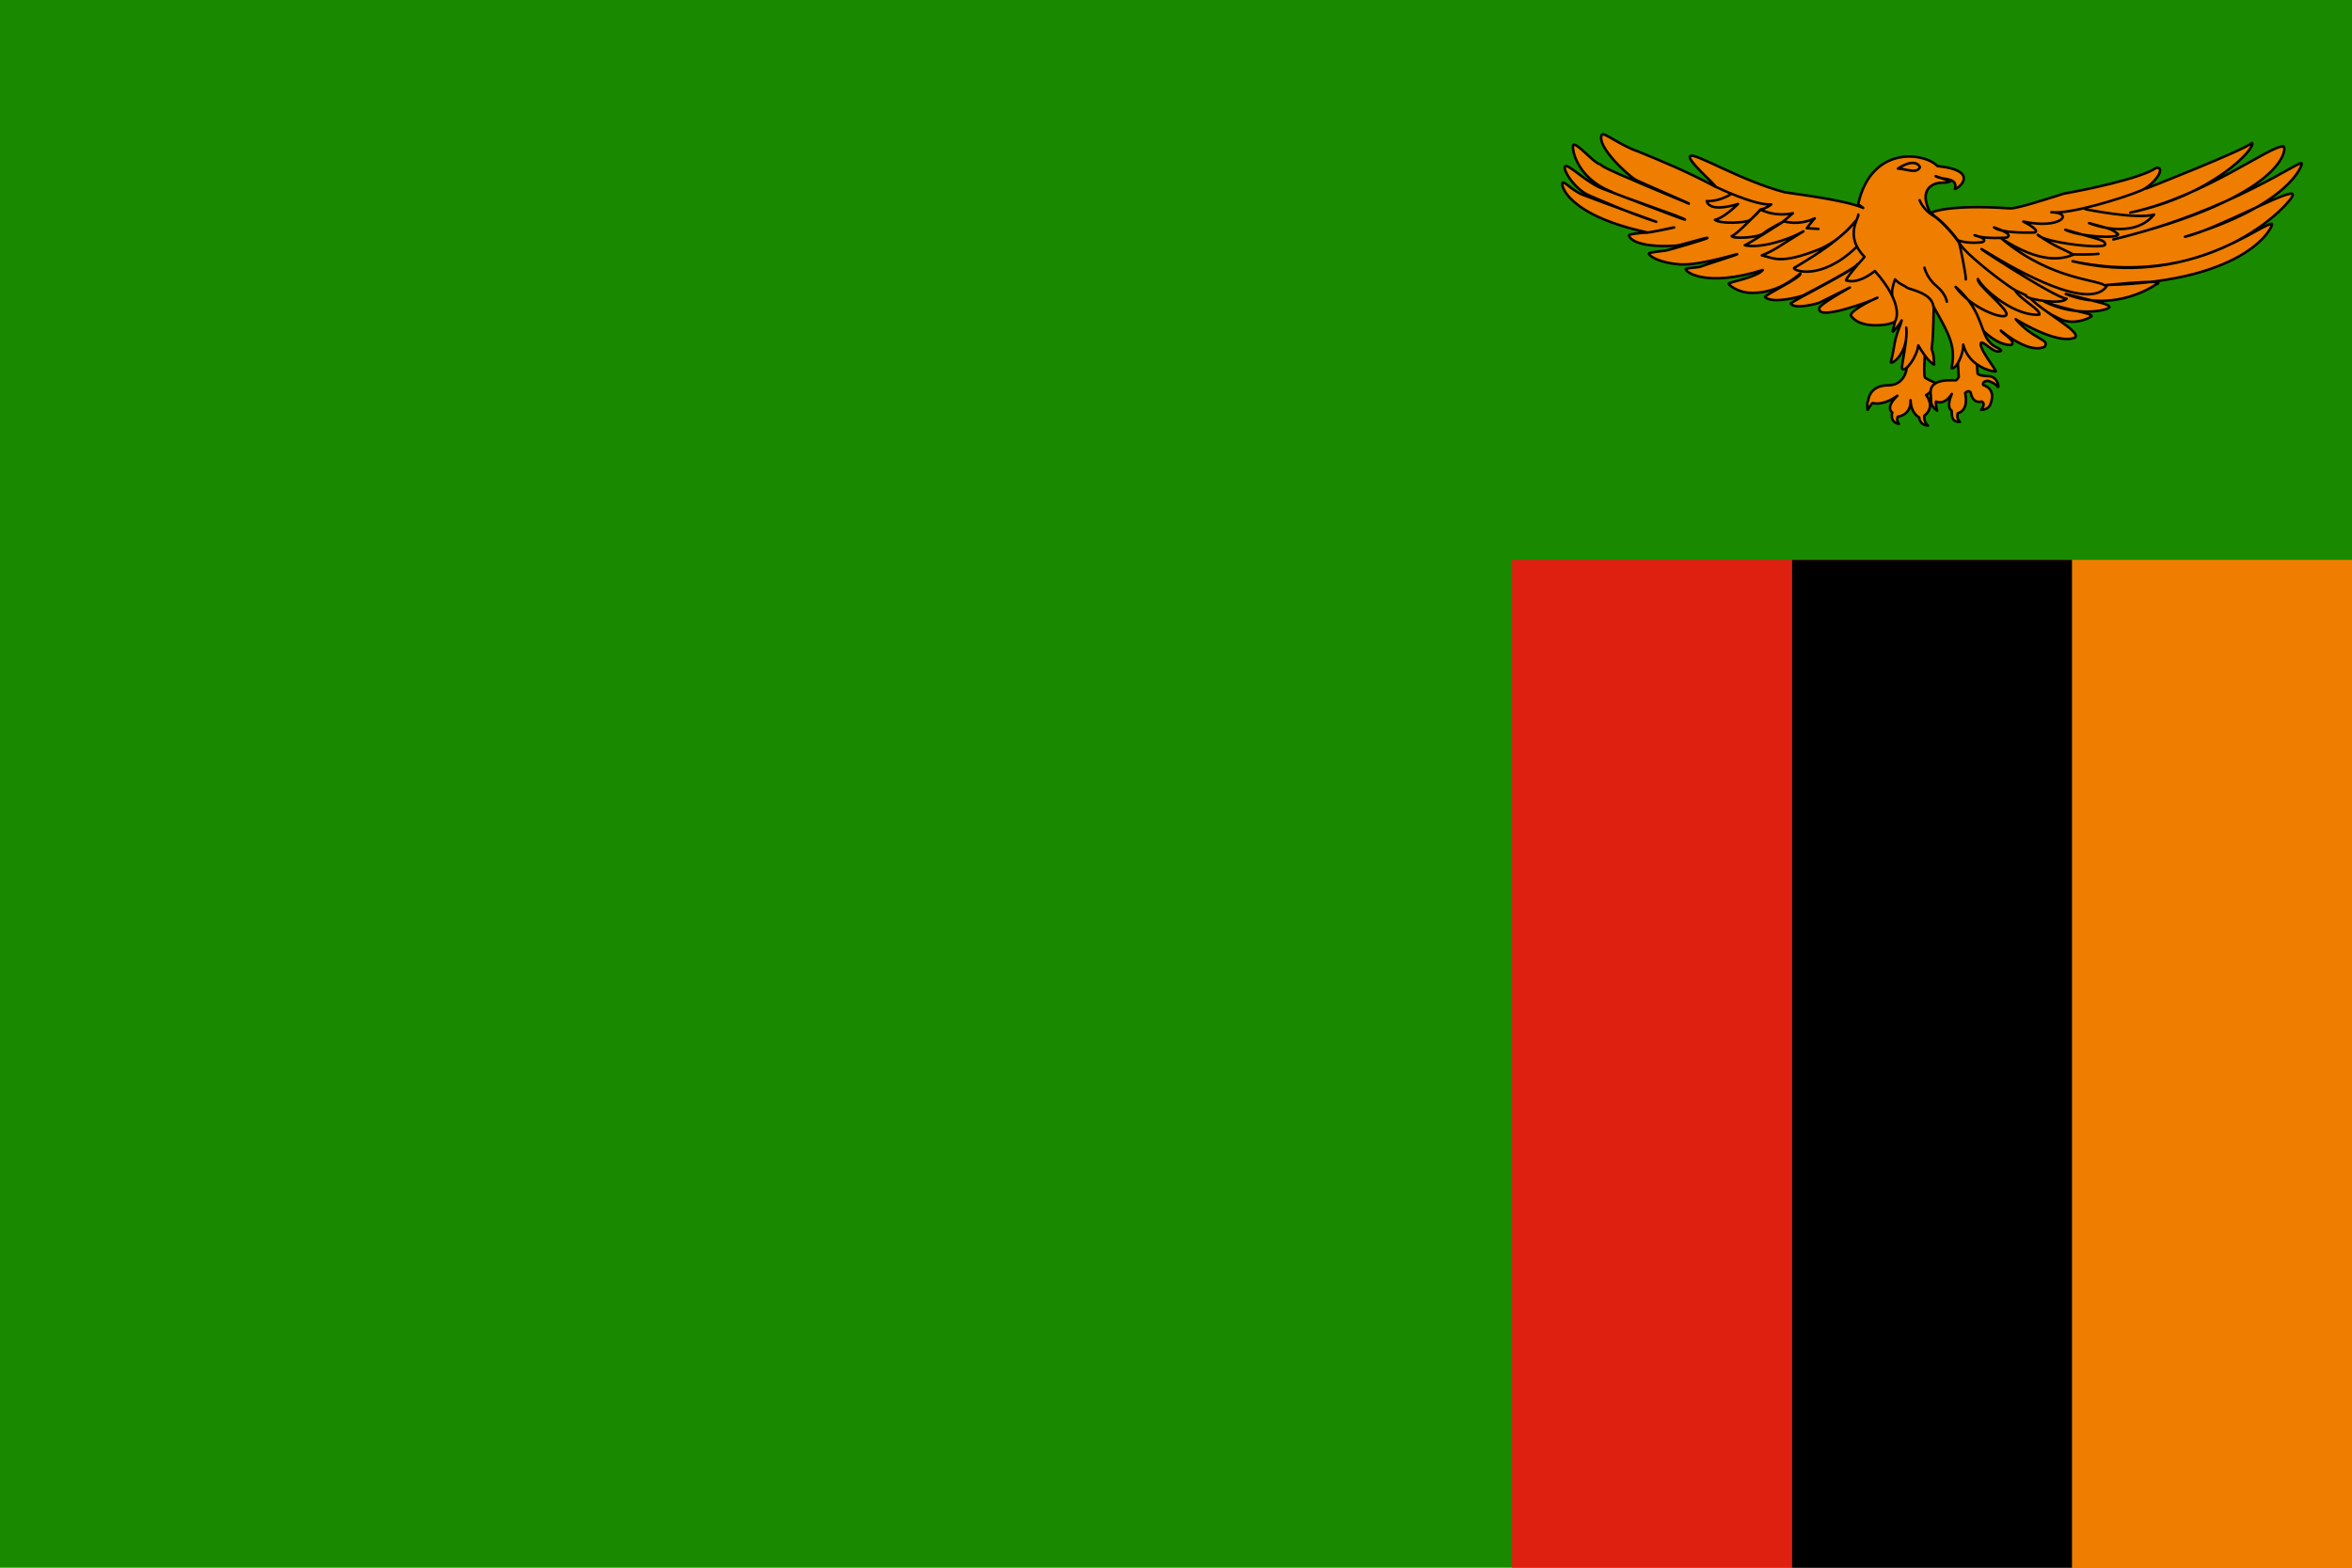
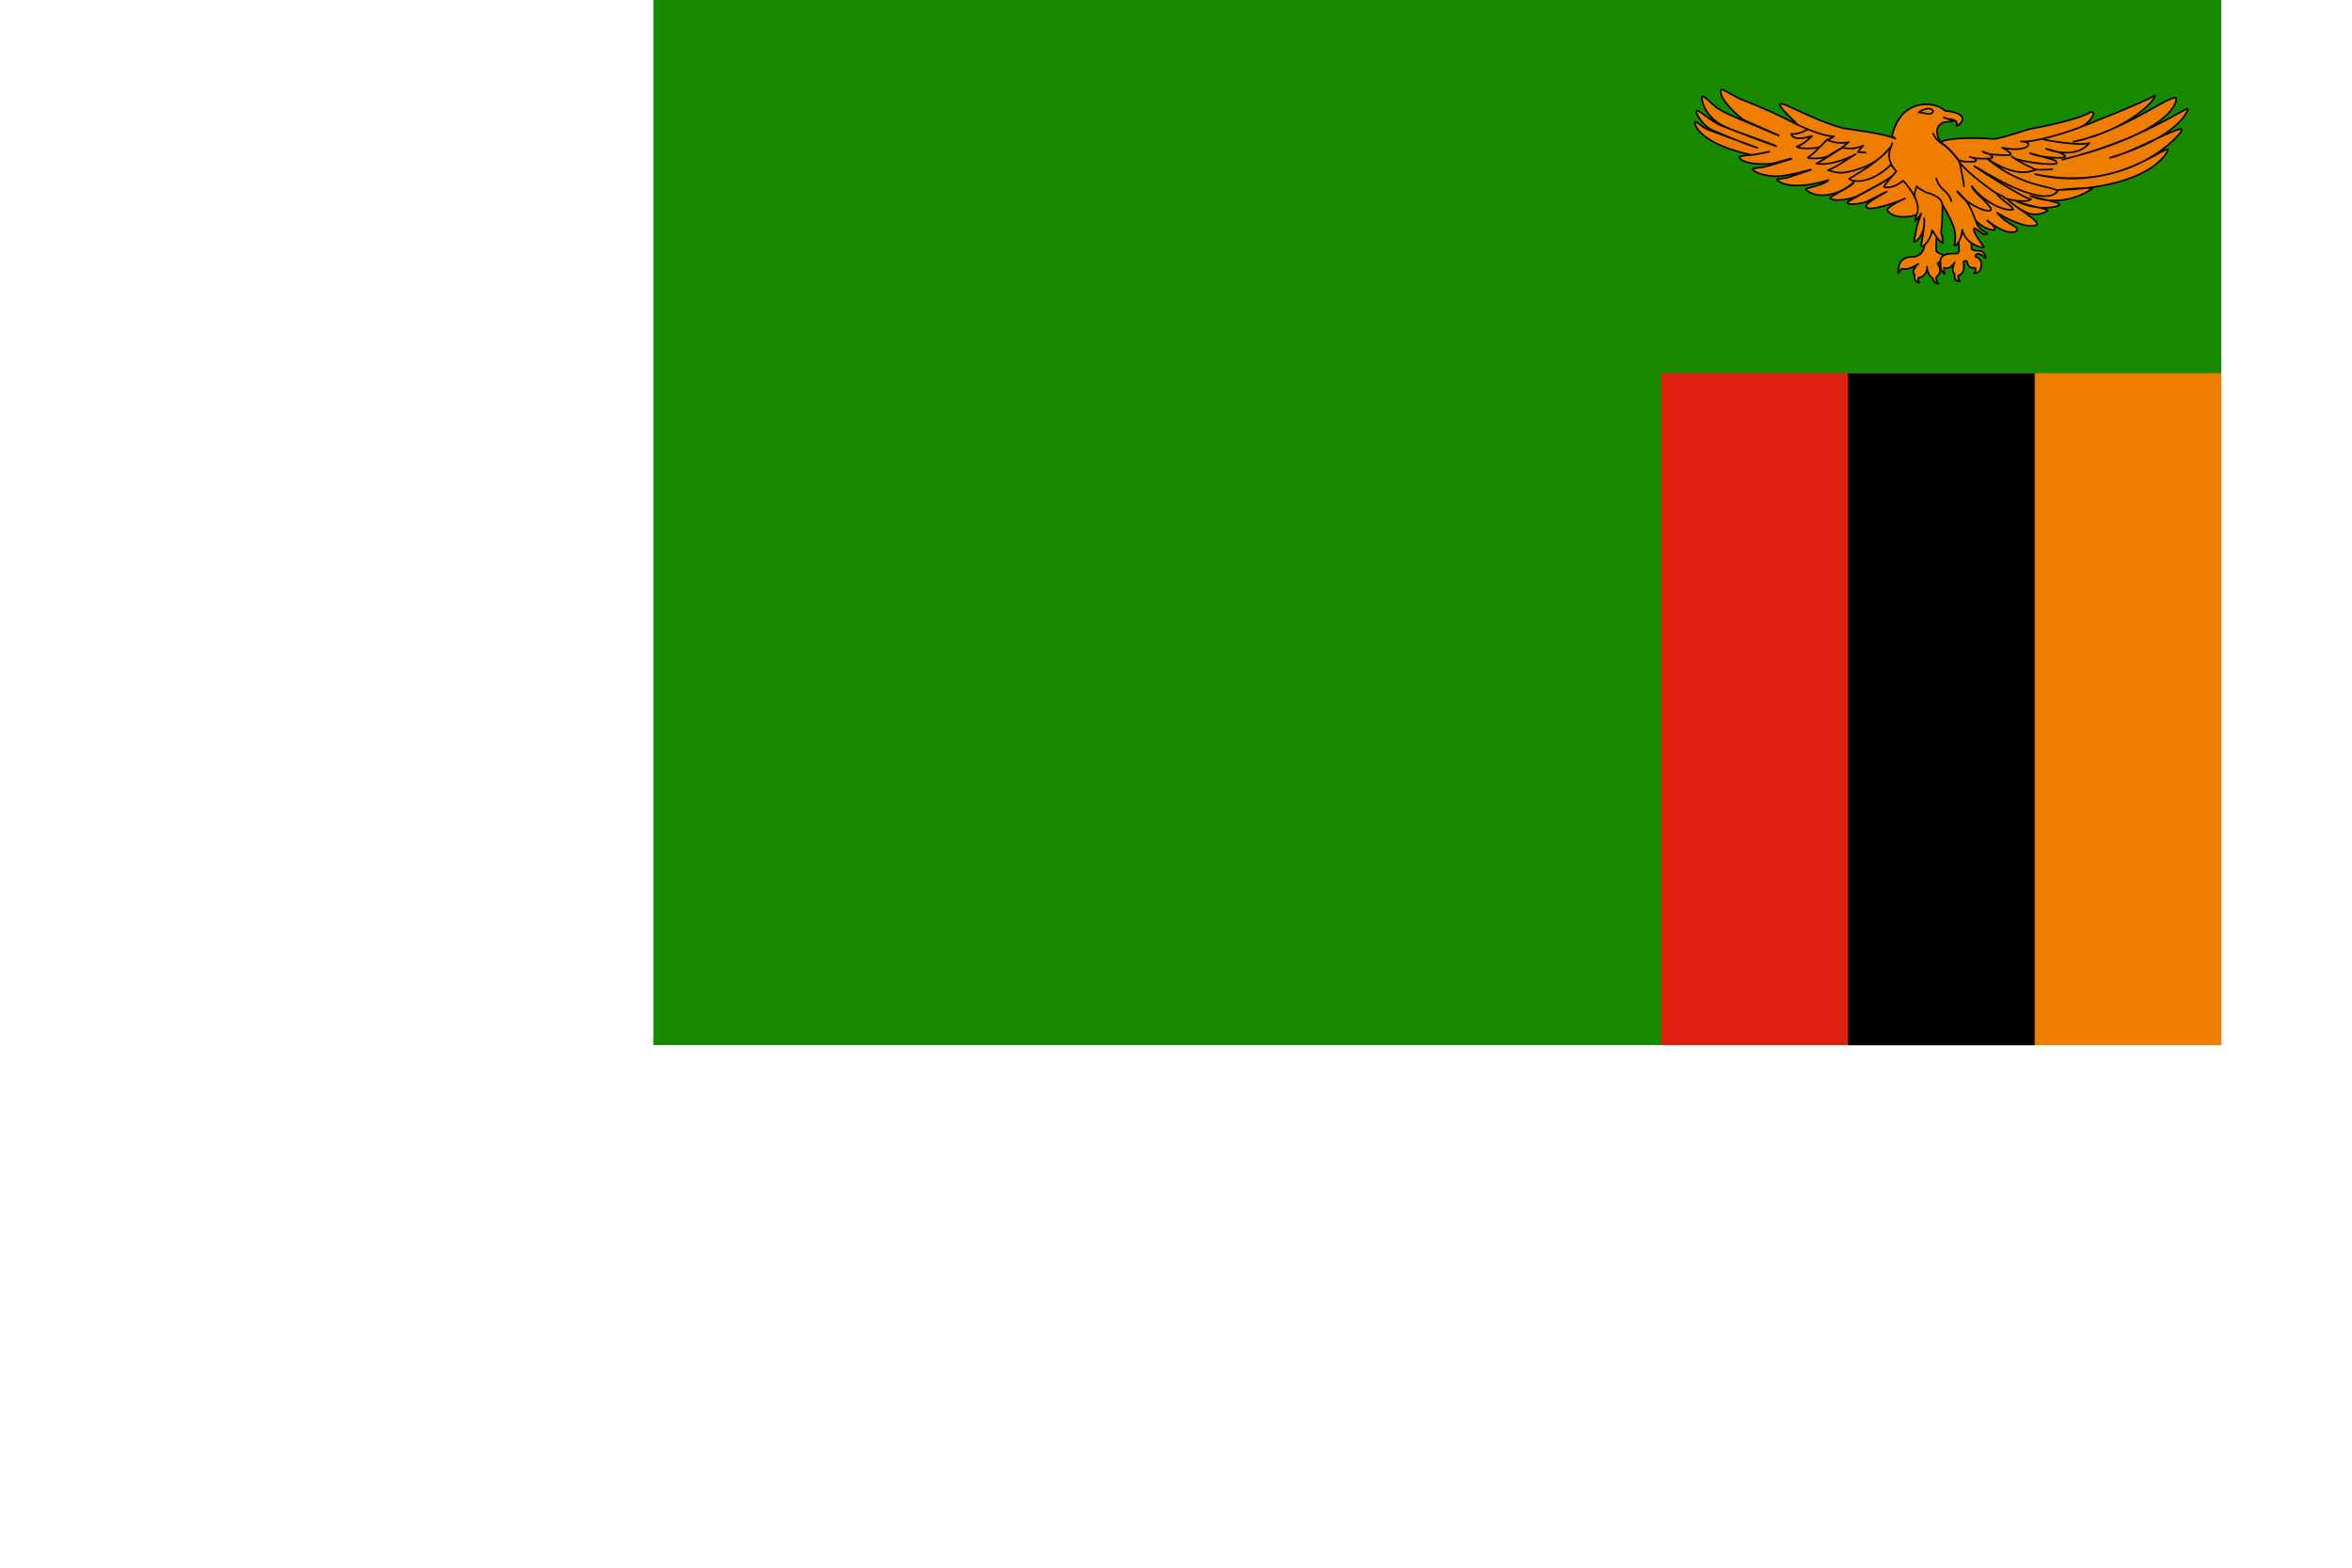
- <svg xmlns="http://www.w3.org/2000/svg" width="2100" height="1400">
-   <rect width="2100" height="1400" fill="#198a00" />
-   <rect x="1350" y="500" width="500" height="900" fill="#de2010" />
-   <rect x="1600" y="500" width="500" height="900" fill="#ef7d00" />
-   <rect x="1600" y="500" width="250" height="900" fill="#000" />
-   <g fill="#ef7d00" stroke="#000" stroke-width="2.25" stroke-linecap="round" stroke-linejoin="round">
-     <path d="M 1916.425,168.334 C 1916.425,168.334 2002.427,134.629 2010.759,127.678 C 2014.549,131.848 1976.283,174.242 1902.028,189.879 C 1969.463,175.284 2027.051,129.416 2038.796,130.806 C 2042.206,131.501 2041.446,175.632 1886.873,213.855 C 1993.71,188.141 2055.843,140.883 2055.086,146.095 C 2055.843,147.138 2044.478,183.276 1950.901,211.423 C 1977.042,205.862 2047.888,166.249 2047.13,173.894 C 2049.403,177.022 1978.557,260.418 1850.504,233.315 C 1952.796,257.639 2019.094,198.913 2028.566,199.956 C 2030.461,200.303 2009.622,251.384 1880.813,254.511 C 1942.568,248.604 1924.759,254.163 1924.759,254.163 C 1924.759,254.163 1888.388,280.224 1844.442,262.504 C 1878.918,271.192 1882.706,271.538 1883.463,274.318 C 1881.191,277.792 1852.776,283.005 1825.499,269.452 C 1847.472,277.792 1867.173,279.183 1867.551,282.31 C 1867.173,283.352 1853.156,290.65 1840.654,285.438 C 1828.152,280.224 1712.978,215.245 1712.978,215.245 L 1909.227,165.902 z" />
-     <path d="M 1685.713,344.105 C 1668.456,344.105 1667.979,358.19 1667.979,358.19 C 1667.979,358.19 1666.555,359.207 1667.505,366.034 C 1670.354,361.385 1671.78,359.933 1671.78,359.933 C 1673.681,360.225 1681.596,362.402 1694.104,353.399 C 1682.703,364.289 1689.513,368.356 1689.513,368.356 C 1689.513,368.356 1686.822,376.924 1695.528,378.667 C 1692.838,375.181 1694.421,372.132 1694.421,372.132 C 1694.421,372.132 1706.612,370.971 1705.82,357.321 C 1706.296,369.662 1713.579,372.712 1713.579,372.712 C 1713.579,372.712 1713.579,379.537 1721.494,380.119 C 1717.221,376.633 1718.169,371.26 1718.169,371.26 C 1718.169,371.26 1728.461,364.435 1719.753,352.817 C 1724.978,350.057 1729.253,342.362 1729.253,342.362 C 1729.253,342.362 1722.129,339.602 1718.804,337.28 C 1717.219,334.229 1718.646,317.529 1718.646,317.529 L 1714.37,295.891 L 1702.178,329.584 C 1702.652,324.791 1702.97,344.105 1685.713,344.105 z" />
-     <path d="M 1770.944,295.514 C 1771.322,295.862 1783.826,308.72 1795.948,308.024 C 1800.493,304.55 1786.476,296.905 1786.476,295.167 C 1791.401,299.338 1812.238,315.668 1825.499,309.761 C 1830.802,302.812 1816.027,303.855 1799.736,285.09 C 1811.101,292.04 1839.517,307.329 1852.776,301.422 C 1858.461,295.862 1823.225,278.486 1811.48,264.935 L 1781.173,250.689 L 1739.877,281.616 z" />
-     <path d="M 1724.345,189.879 C 1724.345,189.879 1738.362,182.234 1794.433,186.056 C 1800.495,186.751 1832.697,175.979 1842.927,172.852 C 1859.216,170.072 1911.12,159.647 1925.139,149.917 C 1934.989,148.875 1922.485,166.597 1909.985,170.767 C 1896.723,176.327 1848.609,191.616 1831.56,189.531 C 1852.019,189.879 1840.654,205.168 1806.555,197.871 C 1822.847,206.21 1816.785,207.6 1816.785,207.6 C 1816.785,207.6 1787.993,208.99 1780.416,203.083 C 1799.738,209.685 1791.781,212.118 1791.781,212.118 C 1791.781,212.118 1772.081,213.855 1762.987,210.033 C 1777.004,213.855 1769.806,216.288 1769.806,216.288 C 1769.806,216.288 1758.442,218.025 1748.97,214.898 C 1739.499,211.77 1725.102,189.879 1724.345,189.879 z" />
-     <path d="M 1746.827,302.716 L 1748.887,336.698 C 1748.887,336.698 1747.778,338.441 1746.827,339.458 C 1745.877,340.474 1720.544,335.826 1724.028,353.543 C 1724.028,360.805 1724.186,362.692 1729.57,366.758 C 1728.144,361.966 1728.62,358.627 1728.62,358.627 C 1728.62,358.627 1735.744,362.548 1742.711,351.802 C 1737.962,362.402 1741.285,366.178 1742.394,366.469 C 1743.503,368.358 1740.495,376.924 1749.994,376.779 C 1746.353,373.584 1748.095,368.936 1748.095,368.936 C 1748.095,368.936 1758.07,367.486 1754.586,350.93 C 1758.228,347.59 1759.652,350.785 1759.652,350.785 C 1759.652,350.785 1760.76,360.659 1769.468,358.627 C 1773.428,360.659 1768.836,366.032 1768.836,366.032 C 1768.836,366.032 1775.168,366.178 1777.068,361.24 C 1778.969,356.303 1781.185,347.444 1770.734,343.814 C 1769.468,340.33 1774.852,340.039 1774.852,340.039 C 1774.852,340.039 1781.502,342.071 1783.401,345.121 C 1785.301,348.17 1784.668,337.135 1776.435,335.972 C 1766.302,335.681 1765.669,333.794 1765.669,333.359 C 1765.669,332.922 1763.928,308.672 1763.136,301.701 z" />
-     <path d="M 1782.069,331.675 C 1782.193,330.117 1764.783,308.616 1769.2,305.837 C 1773.615,306.67 1780.856,316.45 1786.722,313.275 C 1784.944,309.464 1779.704,311.61 1773.753,301.852 C 1767.804,290.82 1766.935,274.259 1746.098,256.194 C 1759.588,275.31 1790.19,286.516 1791.486,280.942 C 1792.782,275.368 1764.54,254.289 1765.987,249.209 C 1771.603,259.642 1799.961,282.887 1820.854,280.962 C 1822.286,276.487 1803.745,267.454 1798.973,259.02 C 1785.626,250.796 1749.908,222.558 1749.193,216.009 C 1736.195,198.622 1728.082,193.362 1724.303,191.36 C 1722.843,189.782 1722.477,188.274 1722.191,187.315 C 1714.123,169.869 1724.81,164.204 1731.065,163.366 C 1736.212,162.842 1737.707,163.548 1741.411,161.903 C 1737.025,160.329 1732.64,158.857 1728.255,157.284 C 1733.974,161.131 1748.581,157.744 1745.414,168.825 C 1751.818,166.59 1765.445,151.721 1729.971,148.365 C 1718.426,136.218 1670.962,129.237 1659.082,182.253 C 1660.03,182.996 1660.527,183.607 1663.546,185.675 C 1648.557,179.012 1608.125,173.873 1593.554,171.714 C 1554.19,161.297 1513.31,136.194 1509.38,139.281 C 1504.124,141.421 1533.164,166.201 1531.654,166.749 C 1506.475,153.283 1483.472,143.743 1462.069,135.062 C 1447.011,129.899 1431.93,117.88 1430.267,120.166 C 1424.725,130.695 1454.408,157.162 1459.929,160.276 C 1465.452,163.254 1508.876,181.729 1508.236,181.96 C 1442.83,154.731 1431.864,149.795 1428.582,146.655 C 1422.818,145.464 1408.775,128.074 1404.861,129.192 C 1402.719,131.123 1407.016,158.601 1438.226,170.936 C 1443.313,174.336 1505.127,194.675 1504.521,196.269 C 1504.37,196.668 1433.723,169.526 1430.979,168.555 C 1417.358,163.656 1400.645,146.485 1397.52,148.416 C 1394.538,150.168 1405.225,168.754 1418.988,174.583 C 1426.203,177.503 1453.875,190.075 1478.807,198.076 C 1480.398,198.603 1433.992,181.935 1411.681,173.383 C 1401.565,168.234 1396.801,161.815 1395.26,163.196 C 1392.981,164.577 1398.943,192.033 1470.64,207.525 C 1472.529,208.263 1495.878,202.452 1494.724,203.223 C 1494.435,203.416 1471.538,207.988 1469.309,207.831 C 1467.325,207.553 1454.781,209.193 1454.554,209.79 C 1453.796,211.647 1459.099,221.478 1496.118,219.428 C 1500.851,219.167 1526.534,210.849 1524.376,212.638 C 1523.297,213.534 1489.403,223.635 1486.822,223.834 C 1484.58,224.125 1472.673,225.267 1472.233,226.429 C 1471.695,228.013 1481.046,235.01 1500.926,236.131 C 1518.528,236.988 1551.975,226.266 1551.304,226.961 C 1550.633,227.656 1519.06,237.579 1518.234,238.184 C 1517.092,238.777 1505.53,239.352 1505.125,240.166 C 1504.182,242.192 1521.802,257.304 1573.911,241.176 C 1568.676,247.662 1543.418,252.097 1543.454,253.265 C 1543.337,254.113 1549.019,259.148 1557.85,260.95 C 1562.265,261.851 1568.31,261.667 1573.832,260.867 C 1583.75,259.046 1594.202,255.447 1607.482,244.189 C 1609.069,247.722 1574.308,263.857 1575.94,265.396 C 1583.477,271.807 1608.516,264.569 1610.156,263.729 C 1611.797,262.887 1658.371,238.799 1658.211,236.011 C 1658.934,239.584 1598.165,269.87 1598.821,271.112 C 1602.722,276.821 1623.481,270.812 1624.473,270.287 C 1625.463,269.764 1650.966,257.127 1651.665,256.755 C 1652.362,256.382 1621.692,273.219 1624.424,275.782 C 1623.104,286.715 1672.323,268.236 1676.18,265.935 C 1678.109,264.784 1652.536,276.248 1652.468,281.694 C 1660.703,294.464 1687.071,290.413 1691.138,287.604 C 1693.173,286.199 1688.745,297.09 1690.171,296.101 C 1690.668,295.896 1695.906,290.215 1697.92,286.103 C 1697.278,289.671 1694.387,295.292 1692.7,301.741 C 1691.012,308.19 1690.528,315.467 1688.21,323.199 C 1687.679,326.595 1704.458,316.559 1702.021,292.568 C 1703.457,305.047 1696.722,328.381 1698.485,329.594 C 1702.01,332.02 1711.756,317.973 1712.74,308.474 C 1715.634,313.272 1721.708,323.287 1726.933,325.591 C 1726.364,318.333 1727.033,318.666 1724.681,311.532 C 1726.038,302.061 1726.227,288.954 1726.555,274.153 C 1740.754,299.1 1746.417,309.635 1742.45,328.74 C 1746.672,330.355 1753.417,315.405 1752.872,307.71 C 1758.294,329.091 1781.697,332.297 1782.069,331.675 z" />
-     <path d="M 1545.575,173.288 C 1545.575,173.288 1535.911,179.985 1523.884,179.591 C 1526.891,190.622 1551.803,182.152 1551.803,182.152 C 1551.803,182.152 1539.776,194.364 1531.186,196.334 C 1536.34,200.273 1558.031,198.895 1561.683,196.925 C 1565.333,194.955 1571.776,187.273 1571.776,187.273 C 1571.776,187.273 1549.441,210.91 1546.219,210.713 C 1545.79,213.471 1569.628,212.486 1574.568,208.35 C 1579.507,204.213 1591.963,198.107 1591.963,198.107 C 1591.963,198.107 1559.32,218.986 1557.816,218.986 C 1570.057,221.941 1594.54,215.441 1610.218,206.577 C 1587.023,220.759 1584.877,223.32 1573.065,228.047 C 1583.589,230.214 1588.956,236.715 1624.607,222.532 C 1645.01,213.668 1656.605,197.516 1656.605,197.516 C 1643.935,213.077 1623.961,226.276 1601.843,239.276 C 1600.553,241.639 1625.465,251.29 1657.249,220.956" />
-     <path d="M 1718.241,239.078 C 1718.241,239.078 1720.389,248.336 1728.979,255.428 C 1737.571,262.518 1738.215,269.412 1738.215,269.412" />
-     <path d="M 1713.947,178.803 C 1713.947,178.803 1716.953,187.076 1725.758,192.395 C 1734.779,197.713 1748.31,214.456 1749.383,217.411 C 1750.422,220.987 1755.61,246.761 1755.181,249.517" />
-     <path d="M 1659.184,191.606 C 1659.828,194.758 1646.512,210.713 1664.766,229.426 C 1648.229,247.941 1648.231,250.306 1648.231,250.306 C 1648.231,250.306 1657.465,255.033 1674.002,242.032 C 1701.275,272.762 1692.187,286.824 1692.187,286.824" />
-     <path d="M 1690.014,265.131 C 1690.014,265.131 1687.502,261.83 1691.981,249.504 C 1696.014,253.96 1700.499,254.911 1702.465,256.715 C 1704.43,258.519 1725.023,261.253 1726.332,273.876" />
-     <path d="M 1714.223,149.432 C 1714.223,148.505 1710.076,140.344 1694.607,150.545 C 1702.898,151.009 1711.087,155.367 1714.223,149.432 z" />
-     <path d="M 1861.869,186.751 C 1862.626,187.099 1908.09,196.133 1923.244,191.616 C 1903.922,215.245 1865.279,199.261 1865.279,199.261 C 1884.221,204.473 1884.98,204.126 1891.04,208.99 C 1892.935,213.508 1856.186,211.423 1844.062,205.168 C 1877.781,214.898 1878.538,214.203 1879.676,218.025 C 1881.193,223.237 1824.362,216.635 1819.437,209.685 C 1834.592,220.457 1842.927,222.542 1851.261,227.407 C 1841.032,231.577 1822.09,235.746 1787.234,213.16 C 1833.075,251.384 1874.371,248.951 1880.813,255.901 C 1864.901,277.445 1803.146,243.044 1774.731,225.67 C 1746.317,208.295 1836.864,267.716 1845.201,266.673 C 1841.032,272.58 1811.103,267.368 1809.208,264.588" />
-     <path d="M 1873.613,226.712 C 1868.311,227.407 1852.399,227.407 1850.126,227.06" />
-     <path d="M 1532.26,166.984 C 1532.26,166.984 1566.836,183.727 1581.439,182.546 C 1577.574,185.894 1571.774,187.273 1571.774,187.273 C 1575.426,188.652 1585.52,193.576 1600.768,190.425 C 1597.117,193.773 1592.392,197.516 1592.392,197.516 C 1592.392,197.516 1605.493,202.046 1620.311,194.955 C 1615.802,200.076 1613.223,203.819 1613.223,203.819 L 1623.532,204.41" />
+ <svg xmlns="http://www.w3.org/2000/svg" width="2100" height="1400" viewBox="0 0 14 21">
+   <path fill="#198a00" d="M0 0h21v14H0z" />
+   <path fill="#de2010" d="M13.5 5h5v9h-5z" />
+   <path fill="#ef7d00" d="M16 5h5v9h-5z" />
+   <path d="M16 5h2.5v9H16z" />
+   <g fill="#ef7d00" stroke="#000" stroke-linecap="round" stroke-linejoin="round" stroke-width=".022">
+     <path d="M19.164 1.683s.86-.337.944-.406c.037.041-.345.465-1.088.622.675-.146 1.25-.605 1.368-.59.034.006.026.447-1.52.83 1.07-.258 1.69-.73 1.683-.678.007.01-.106.372-1.042.653.261-.055.97-.452.962-.375.023.031-.685.865-1.966.594 1.023.243 1.686-.344 1.78-.333.02.003-.189.514-1.477.545.618-.059.44-.003.44-.003s-.364.26-.804.083c.345.087.383.09.39.118-.022.035-.306.087-.579-.048.22.083.417.097.42.128a.307.307 0 0 1-.268.031c-.125-.052-1.277-.702-1.277-.702l1.962-.493zm-2.307 1.758c-.172 0-.177.14-.177.14s-.014.011-.005.08a.45.45 0 0 1 .043-.062c.019.003.098.025.223-.065-.114.109-.046.15-.046.15s-.027.085.06.103c-.027-.035-.01-.066-.01-.066s.121-.011.113-.148c.005.124.078.154.078.154s0 .068.079.074c-.043-.035-.033-.088-.033-.088s.103-.069.016-.185c.052-.027.095-.104.095-.104s-.072-.028-.105-.051c-.016-.03-.002-.198-.002-.198l-.042-.216-.122.337c.005-.048.008.145-.165.145z" />
+     <path d="M17.71 2.955c.003.004.128.132.25.125.045-.035-.095-.111-.095-.128.049.041.257.205.39.146.053-.07-.095-.06-.258-.247.114.07.398.222.53.163.058-.055-.295-.23-.412-.365l-.303-.142-.413.31zm-.467-1.056s.14-.077.701-.038c.061.007.383-.101.485-.132.163-.028.682-.133.822-.23.099-.01-.026.167-.151.209-.133.055-.614.208-.784.187.204.004.09.157-.25.084.162.083.102.097.102.097s-.288.014-.364-.045c.193.066.114.09.114.09s-.197.018-.288-.02c.14.038.068.062.068.062s-.114.017-.208-.014c-.095-.031-.239-.25-.247-.25zm.225 1.128.02.34s-.01.017-.02.028c-.01.01-.263-.037-.228.14 0 .073.002.092.056.133-.015-.048-.01-.082-.01-.082s.071.04.141-.068c-.047.106-.014.144-.003.147.011.019-.02.104.076.103-.036-.032-.02-.079-.02-.079s.1-.014.066-.18c.036-.033.05-.001.05-.001s.012.099.099.078c.04.02-.007.074-.007.074s.064.002.083-.048c.019-.049.04-.138-.064-.174-.012-.035.042-.038.042-.038s.066.02.085.051c.019.03.013-.08-.07-.091-.101-.003-.107-.022-.107-.026 0-.005-.018-.247-.026-.317z" />
+     <path d="M17.82 3.317c.002-.016-.172-.23-.128-.259.044.009.117.106.175.075-.018-.038-.07-.017-.13-.114-.059-.11-.068-.276-.276-.457.135.191.44.303.454.247.013-.055-.27-.266-.255-.317.056.104.34.337.549.318.014-.045-.172-.135-.22-.22-.133-.082-.49-.364-.497-.43-.13-.174-.211-.226-.249-.246-.015-.016-.018-.031-.021-.04-.08-.175.026-.232.089-.24.051-.006.066.001.103-.015l-.131-.046c.057.038.203.004.171.115.064-.022.2-.17-.154-.204-.116-.122-.59-.192-.71.339.01.007.015.013.045.034-.15-.067-.554-.118-.7-.14-.393-.104-.802-.355-.841-.324-.053.021.238.269.223.274a6.972 6.972 0 0 0-.696-.316c-.15-.052-.302-.172-.318-.15-.056.106.241.37.296.402.056.03.49.214.483.217-.654-.273-.763-.322-.796-.353-.058-.012-.198-.186-.237-.175-.022.02.021.294.333.417.051.034.67.238.663.254-.001.004-.708-.268-.735-.277-.136-.05-.304-.221-.335-.202-.03.018.077.204.215.262.072.029.349.155.598.235.016.005-.448-.162-.671-.247-.101-.052-.149-.116-.164-.102-.023.014.036.288.753.443.02.008.253-.05.241-.043a3.217 3.217 0 0 1-.254.046.67.67 0 0 0-.147.02c-.008.018.045.117.415.096.048-.002.304-.086.283-.068-.011.01-.35.11-.376.112-.022.003-.141.015-.146.026-.005.016.088.086.287.097.176.009.51-.098.504-.091-.007.007-.322.106-.33.112-.012.006-.128.012-.132.02-.01.02.167.171.688.01-.052.065-.305.109-.304.12-.002.01.055.06.143.077a.504.504 0 0 0 .16 0 .675.675 0 0 0 .337-.167c.016.035-.332.197-.316.212.076.064.326-.008.343-.017.016-.008.482-.249.48-.277.007.036-.6.339-.594.351.04.057.247-.003.257-.008l.272-.135c.007-.004-.3.164-.273.19-.013.11.48-.076.518-.099.02-.011-.237.103-.237.158.082.128.346.087.386.059.02-.014-.024.095-.01.085a.424.424 0 0 0 .078-.1c-.006.036-.035.092-.052.156-.017.065-.022.138-.045.215-.005.034.163-.066.138-.306.015.124-.053.358-.035.37.035.024.133-.116.142-.211.03.048.09.148.142.17-.005-.072.001-.068-.022-.14.013-.094.015-.225.019-.373.142.249.198.354.159.545.042.017.11-.133.104-.21.054.214.288.246.292.24z" />
+     <path d="M15.456 1.733s-.097.067-.217.063c.03.11.279.026.279.026s-.12.122-.206.141c.051.04.268.026.305.006.036-.02.1-.096.1-.096s-.223.236-.255.234c-.004.028.234.018.284-.024.05-.04.174-.102.174-.102s-.327.209-.342.209c.123.03.367-.036.524-.124-.232.142-.253.167-.371.214.105.022.159.087.515-.055.204-.088.32-.25.32-.25-.127.156-.326.288-.548.418-.012.023.237.12.554-.183m.61.18s.022.093.108.164c.086.071.092.14.092.14m-.242-.906s.03.083.118.136c.09.053.225.22.236.25.01.036.062.294.058.321" />
+     <path d="M16.592 1.916c.006.032-.127.191.056.378-.166.185-.166.21-.166.21s.093.046.258-.084c.273.308.182.448.182.448" />
+     <path d="M16.9 2.651s-.025-.033.02-.156c.04.045.085.054.105.072.02.018.225.046.238.172m-.121-1.245c0-.009-.041-.09-.196.011.083.005.165.049.196-.01zm1.477.374c.007.003.462.093.613.048-.193.236-.58.077-.58.077.19.052.198.048.258.097.02.045-.348.024-.47-.038.338.097.345.09.357.128.015.052-.553-.014-.603-.083.152.108.235.128.319.177-.103.042-.292.083-.64-.142.458.382.87.358.935.427-.159.215-.777-.129-1.06-.302-.285-.174.62.42.704.41-.042.059-.341.007-.36-.021" />
+     <path d="M18.736 2.267a1.828 1.828 0 0 1-.235.004m-3.178-.601s.345.167.491.155c-.038.034-.096.048-.096.048.036.014.137.063.29.031-.037.034-.084.071-.084.071s.13.045.28-.025c-.046.05-.072.088-.072.088l.103.006" />
  </g>
</svg>
